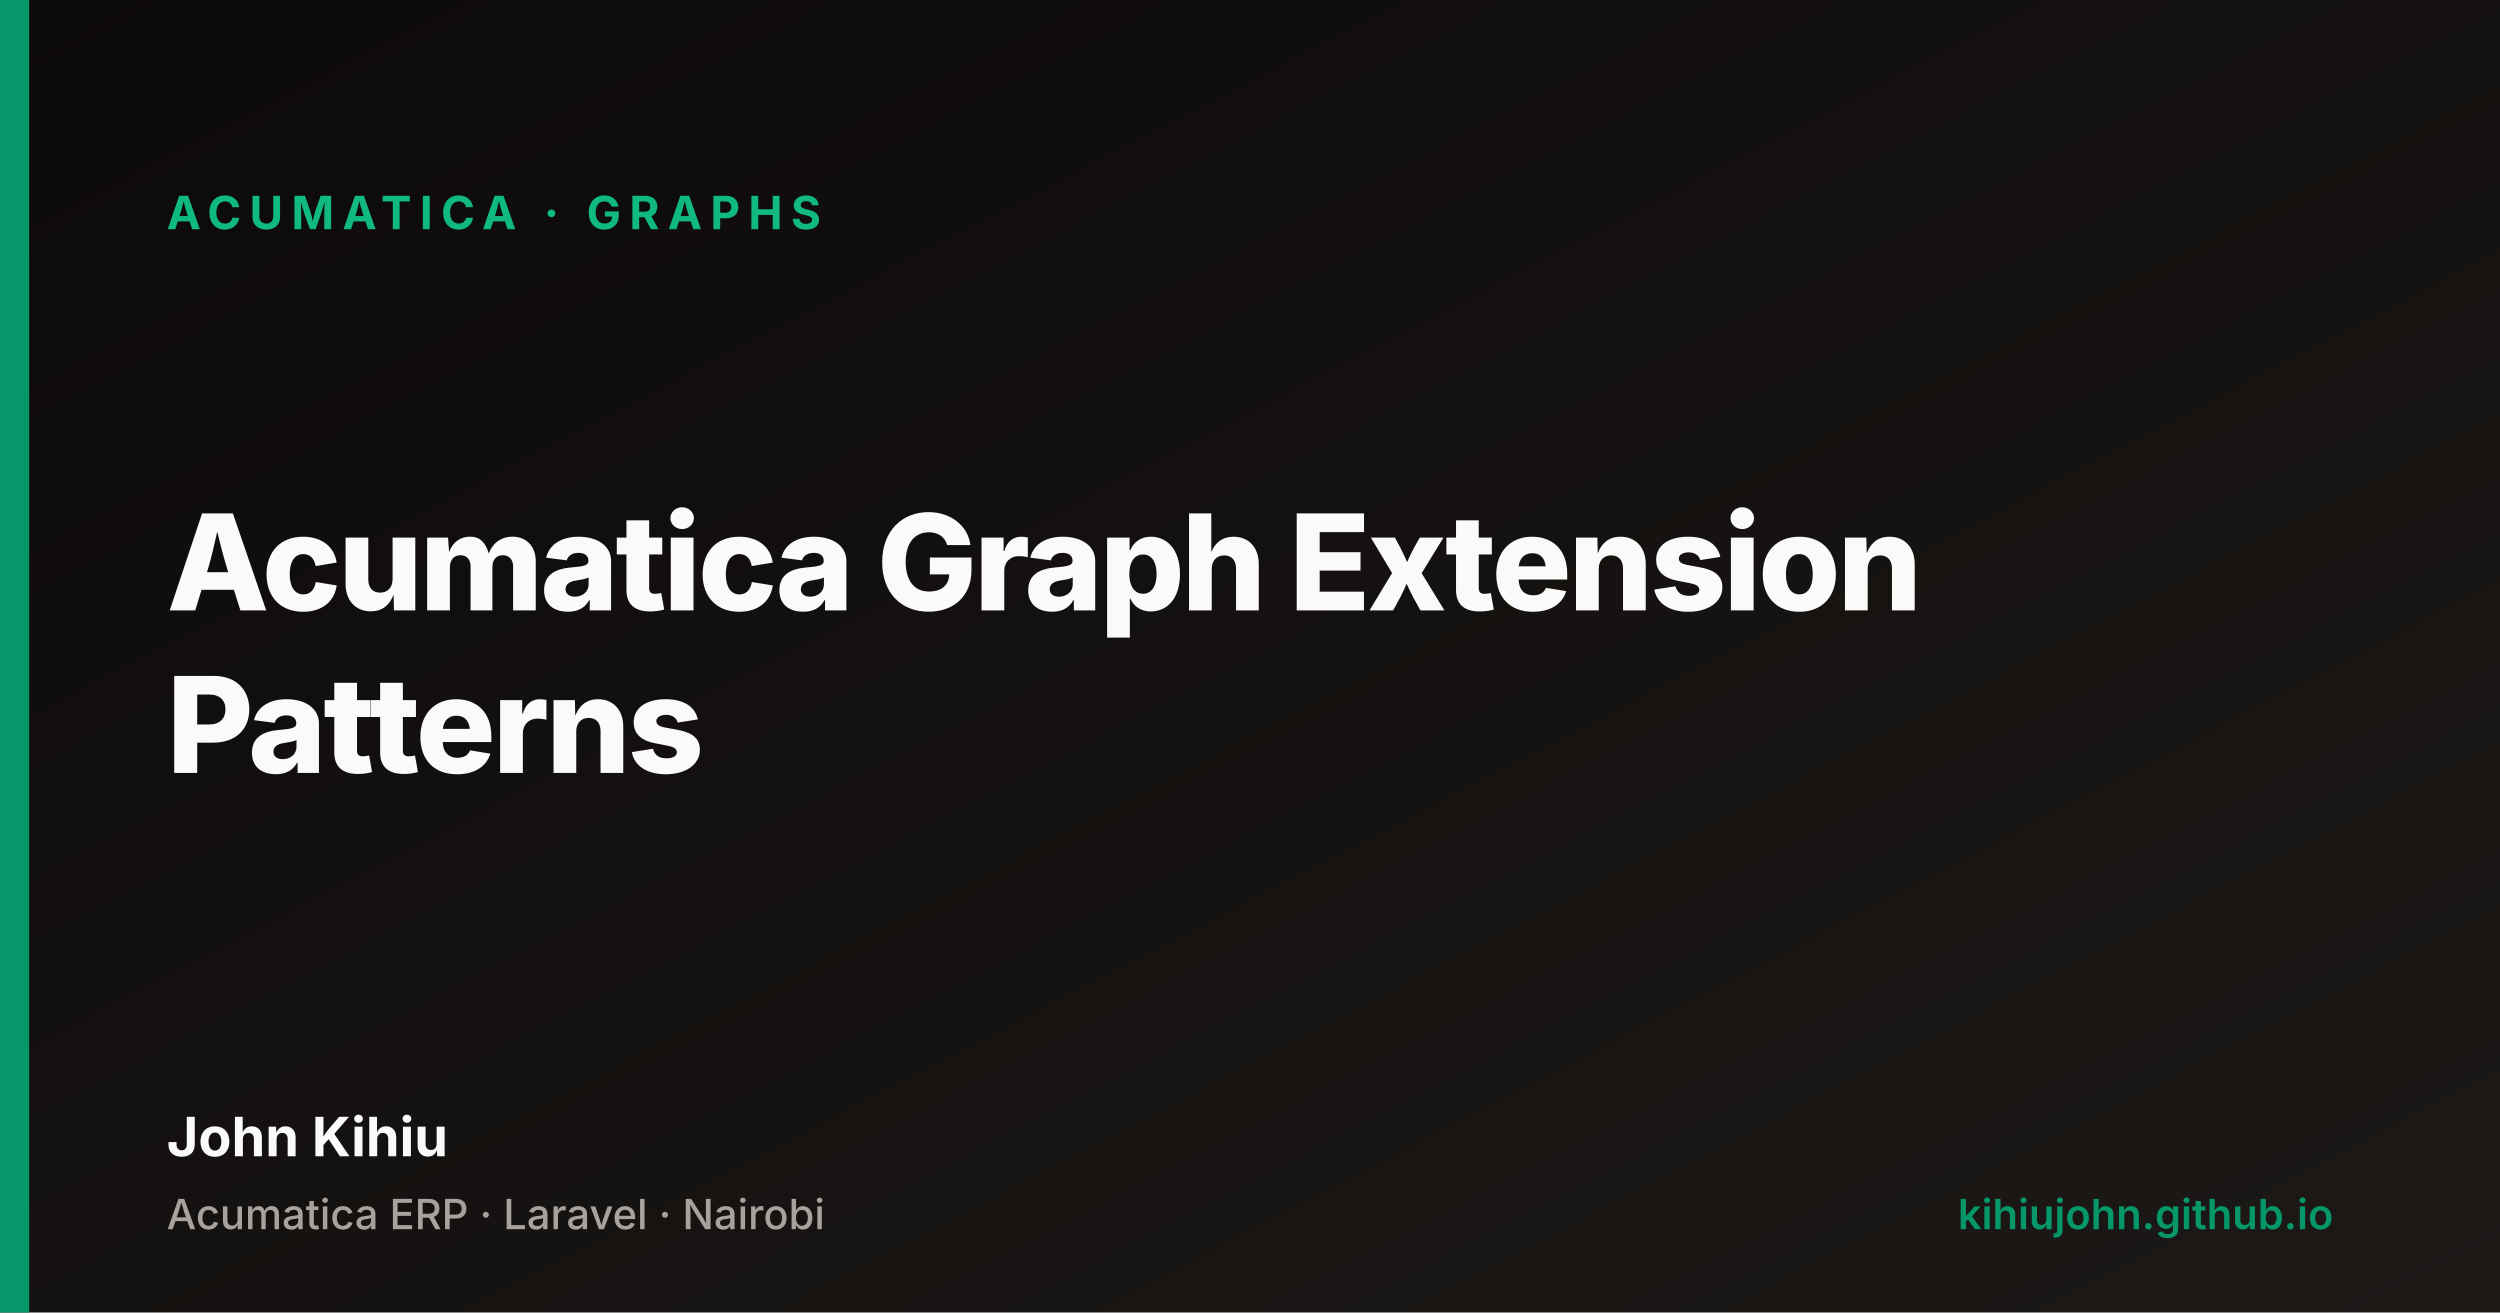
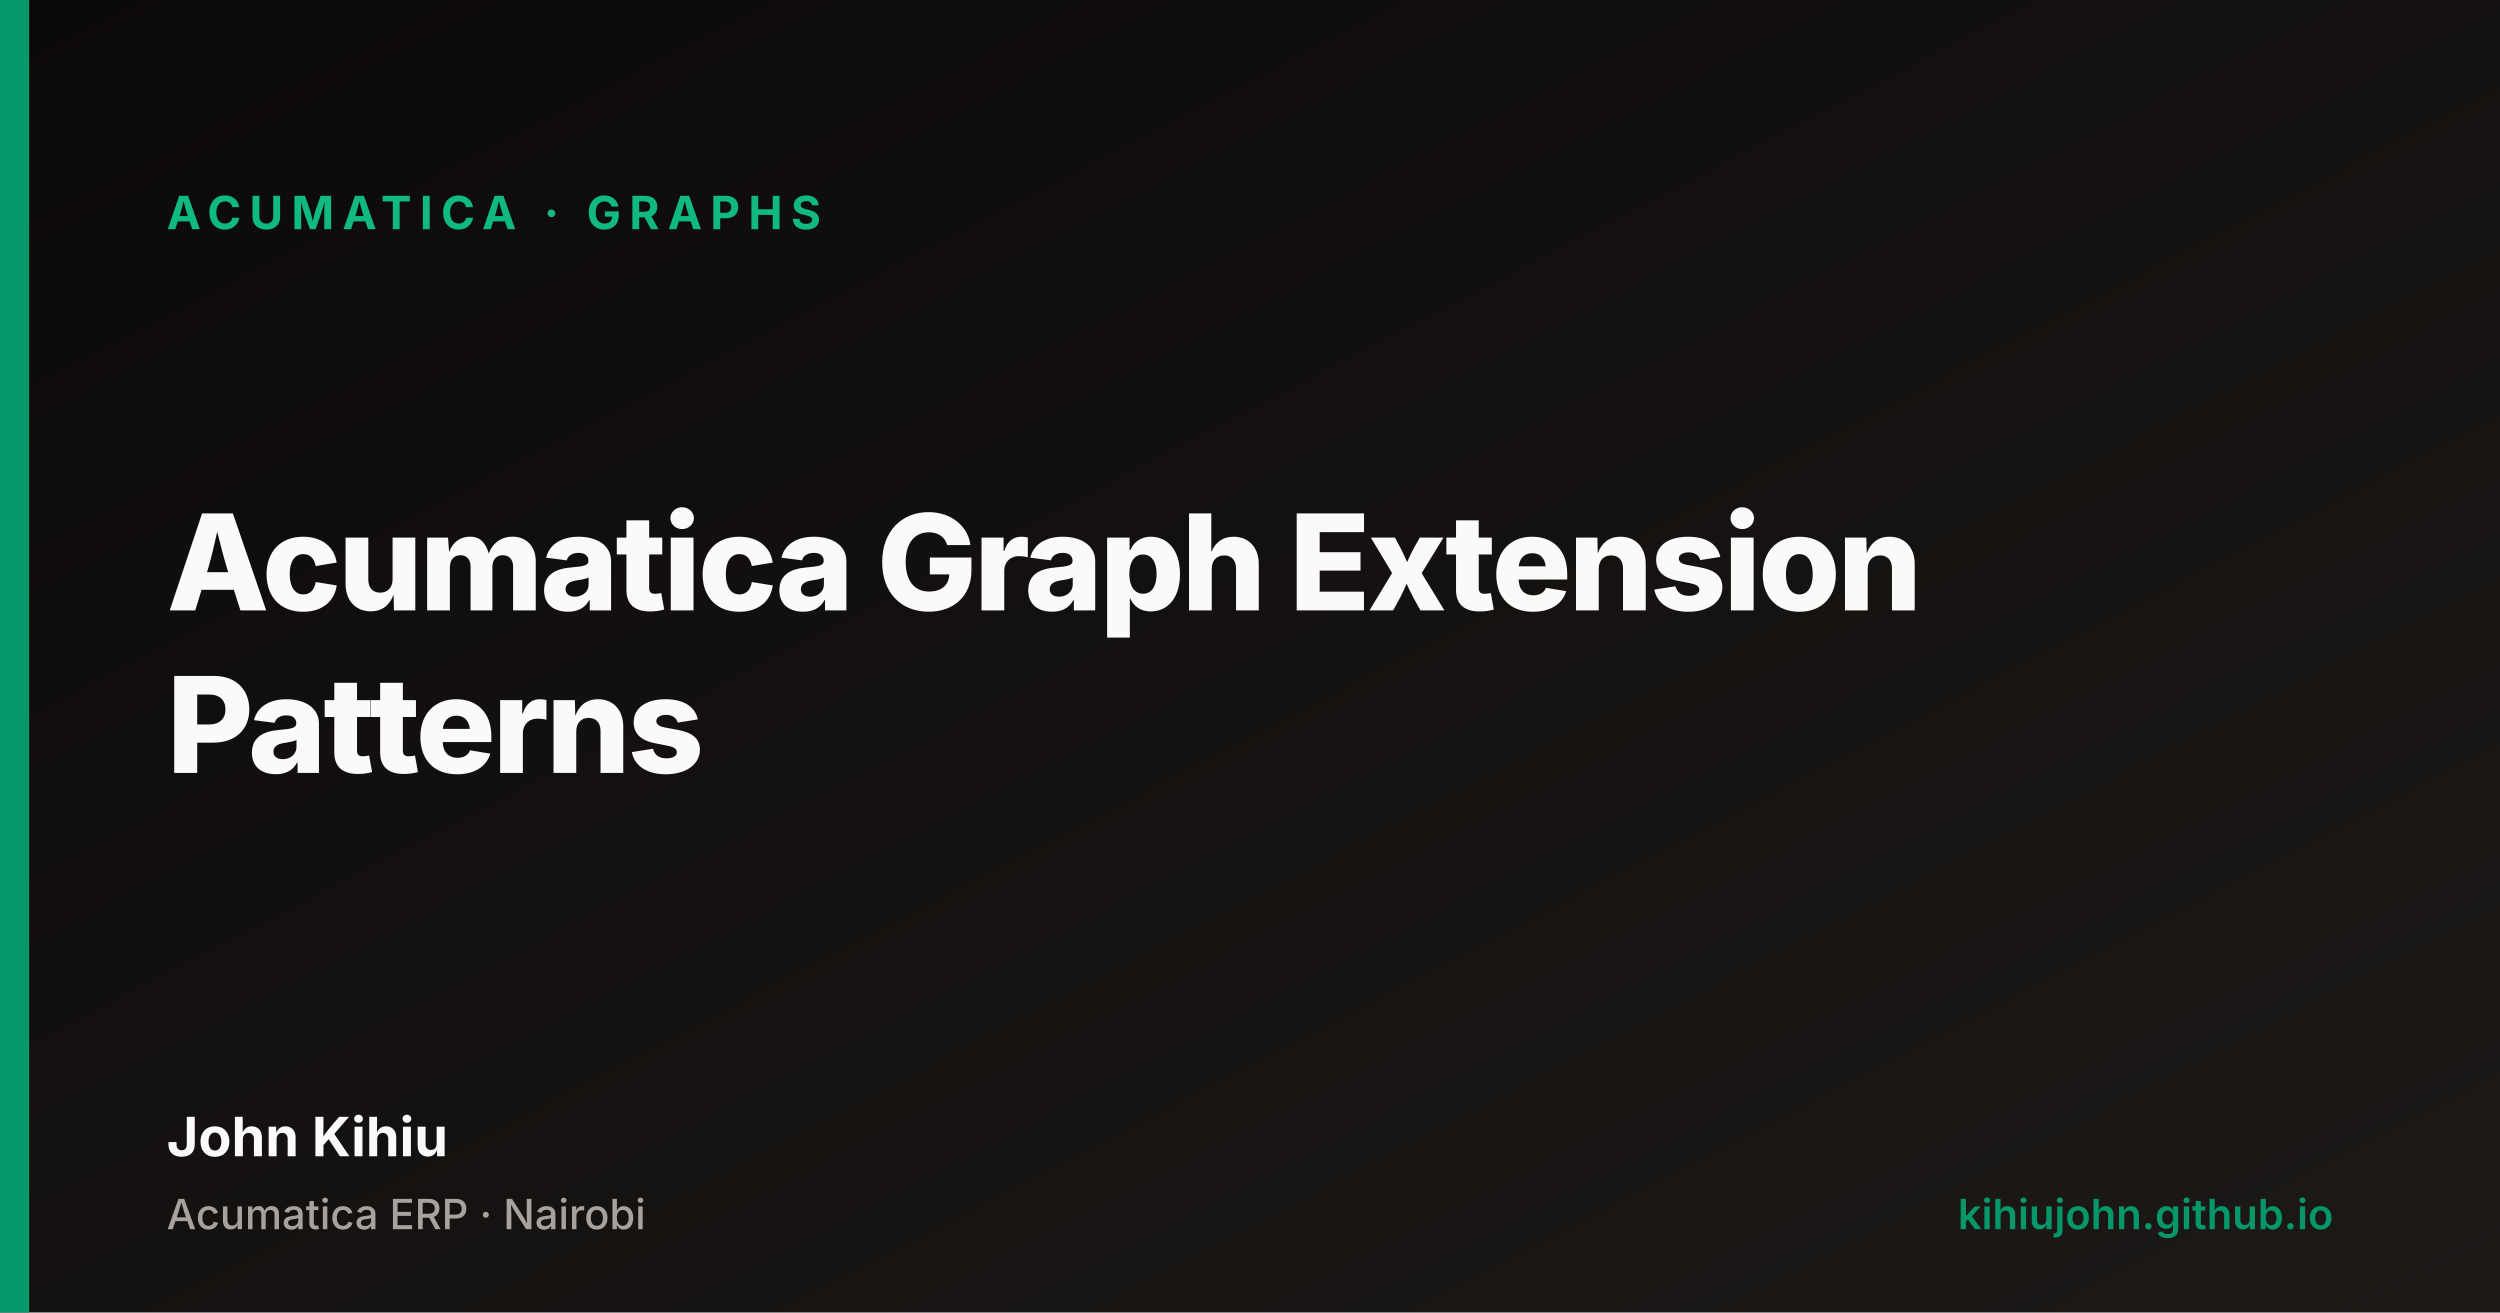
<svg xmlns="http://www.w3.org/2000/svg" viewBox="0 0 1200 630" width="1200" height="630">
  <defs>
    <linearGradient id="bg" x1="0" y1="0" x2="1" y2="1">
      <stop offset="0" stop-color="#0C0A09" />
      <stop offset="1" stop-color="#1C1917" />
    </linearGradient>
  </defs>
  <rect width="1200" height="630" fill="url(#bg)" />
  <rect x="0" y="0" width="14" height="630" fill="#059669" />
  <text x="80" y="110" font-family="Inter, system-ui, sans-serif" font-size="22" font-weight="700" fill="#10B981" letter-spacing="4">ACUMATICA · GRAPHS</text>
  <text x="80" y="293" font-family="Plus Jakarta Sans, Inter, system-ui, sans-serif" font-size="64" font-weight="800" fill="#FAFAF9" letter-spacing="-1.5">Acumatica Graph Extension</text>
  <text x="80" y="371" font-family="Plus Jakarta Sans, Inter, system-ui, sans-serif" font-size="64" font-weight="800" fill="#FAFAF9" letter-spacing="-1.5">Patterns</text>
  <text x="80" y="555" font-family="Inter, system-ui, sans-serif" font-size="26" font-weight="700" fill="#FAFAF9">John Kihiu</text>
-   <text x="80" y="590" font-family="Inter, system-ui, sans-serif" font-size="20" font-weight="500" fill="#A8A29E">Acumatica ERP · Laravel · Nairobi</text>
+   <text x="80" y="590" font-family="Inter, system-ui, sans-serif" font-size="20" font-weight="500" fill="#A8A29E">Acumatica ERP · Nairobi</text>
  <text x="1120" y="590" font-family="Inter, system-ui, sans-serif" font-size="20" font-weight="600" fill="#059669" text-anchor="end">kihiujohn.github.io</text>
</svg>
